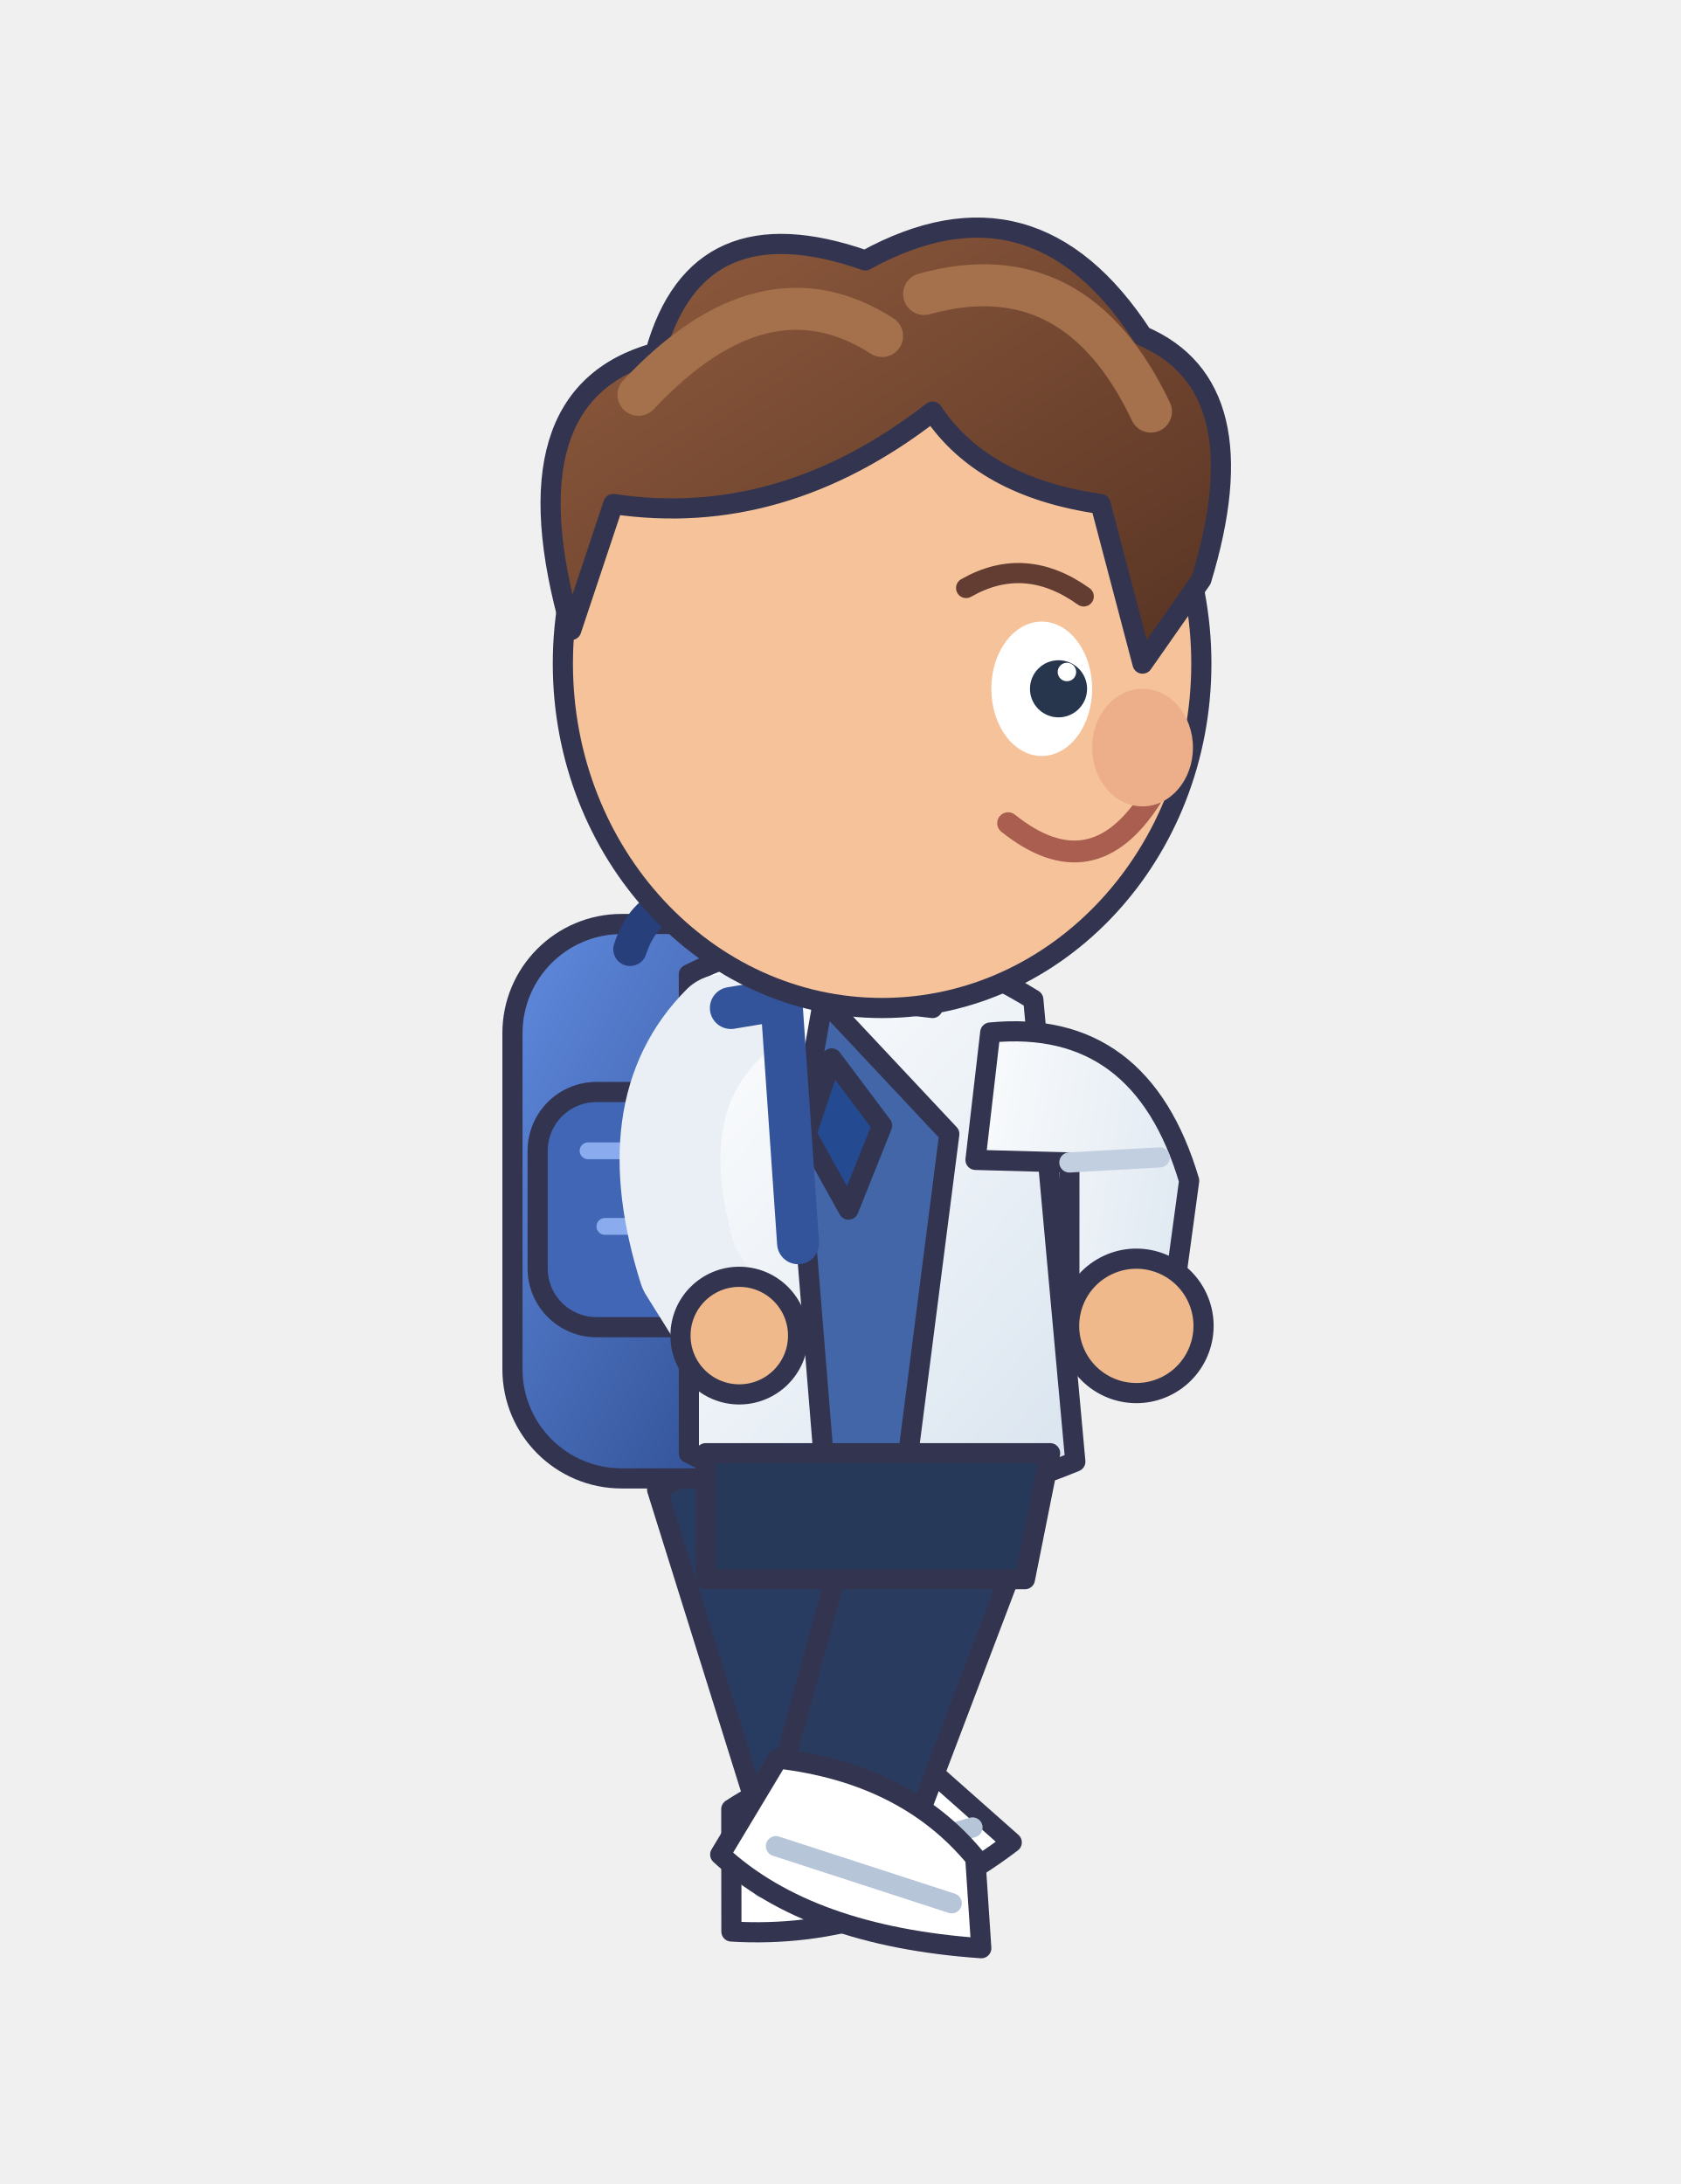
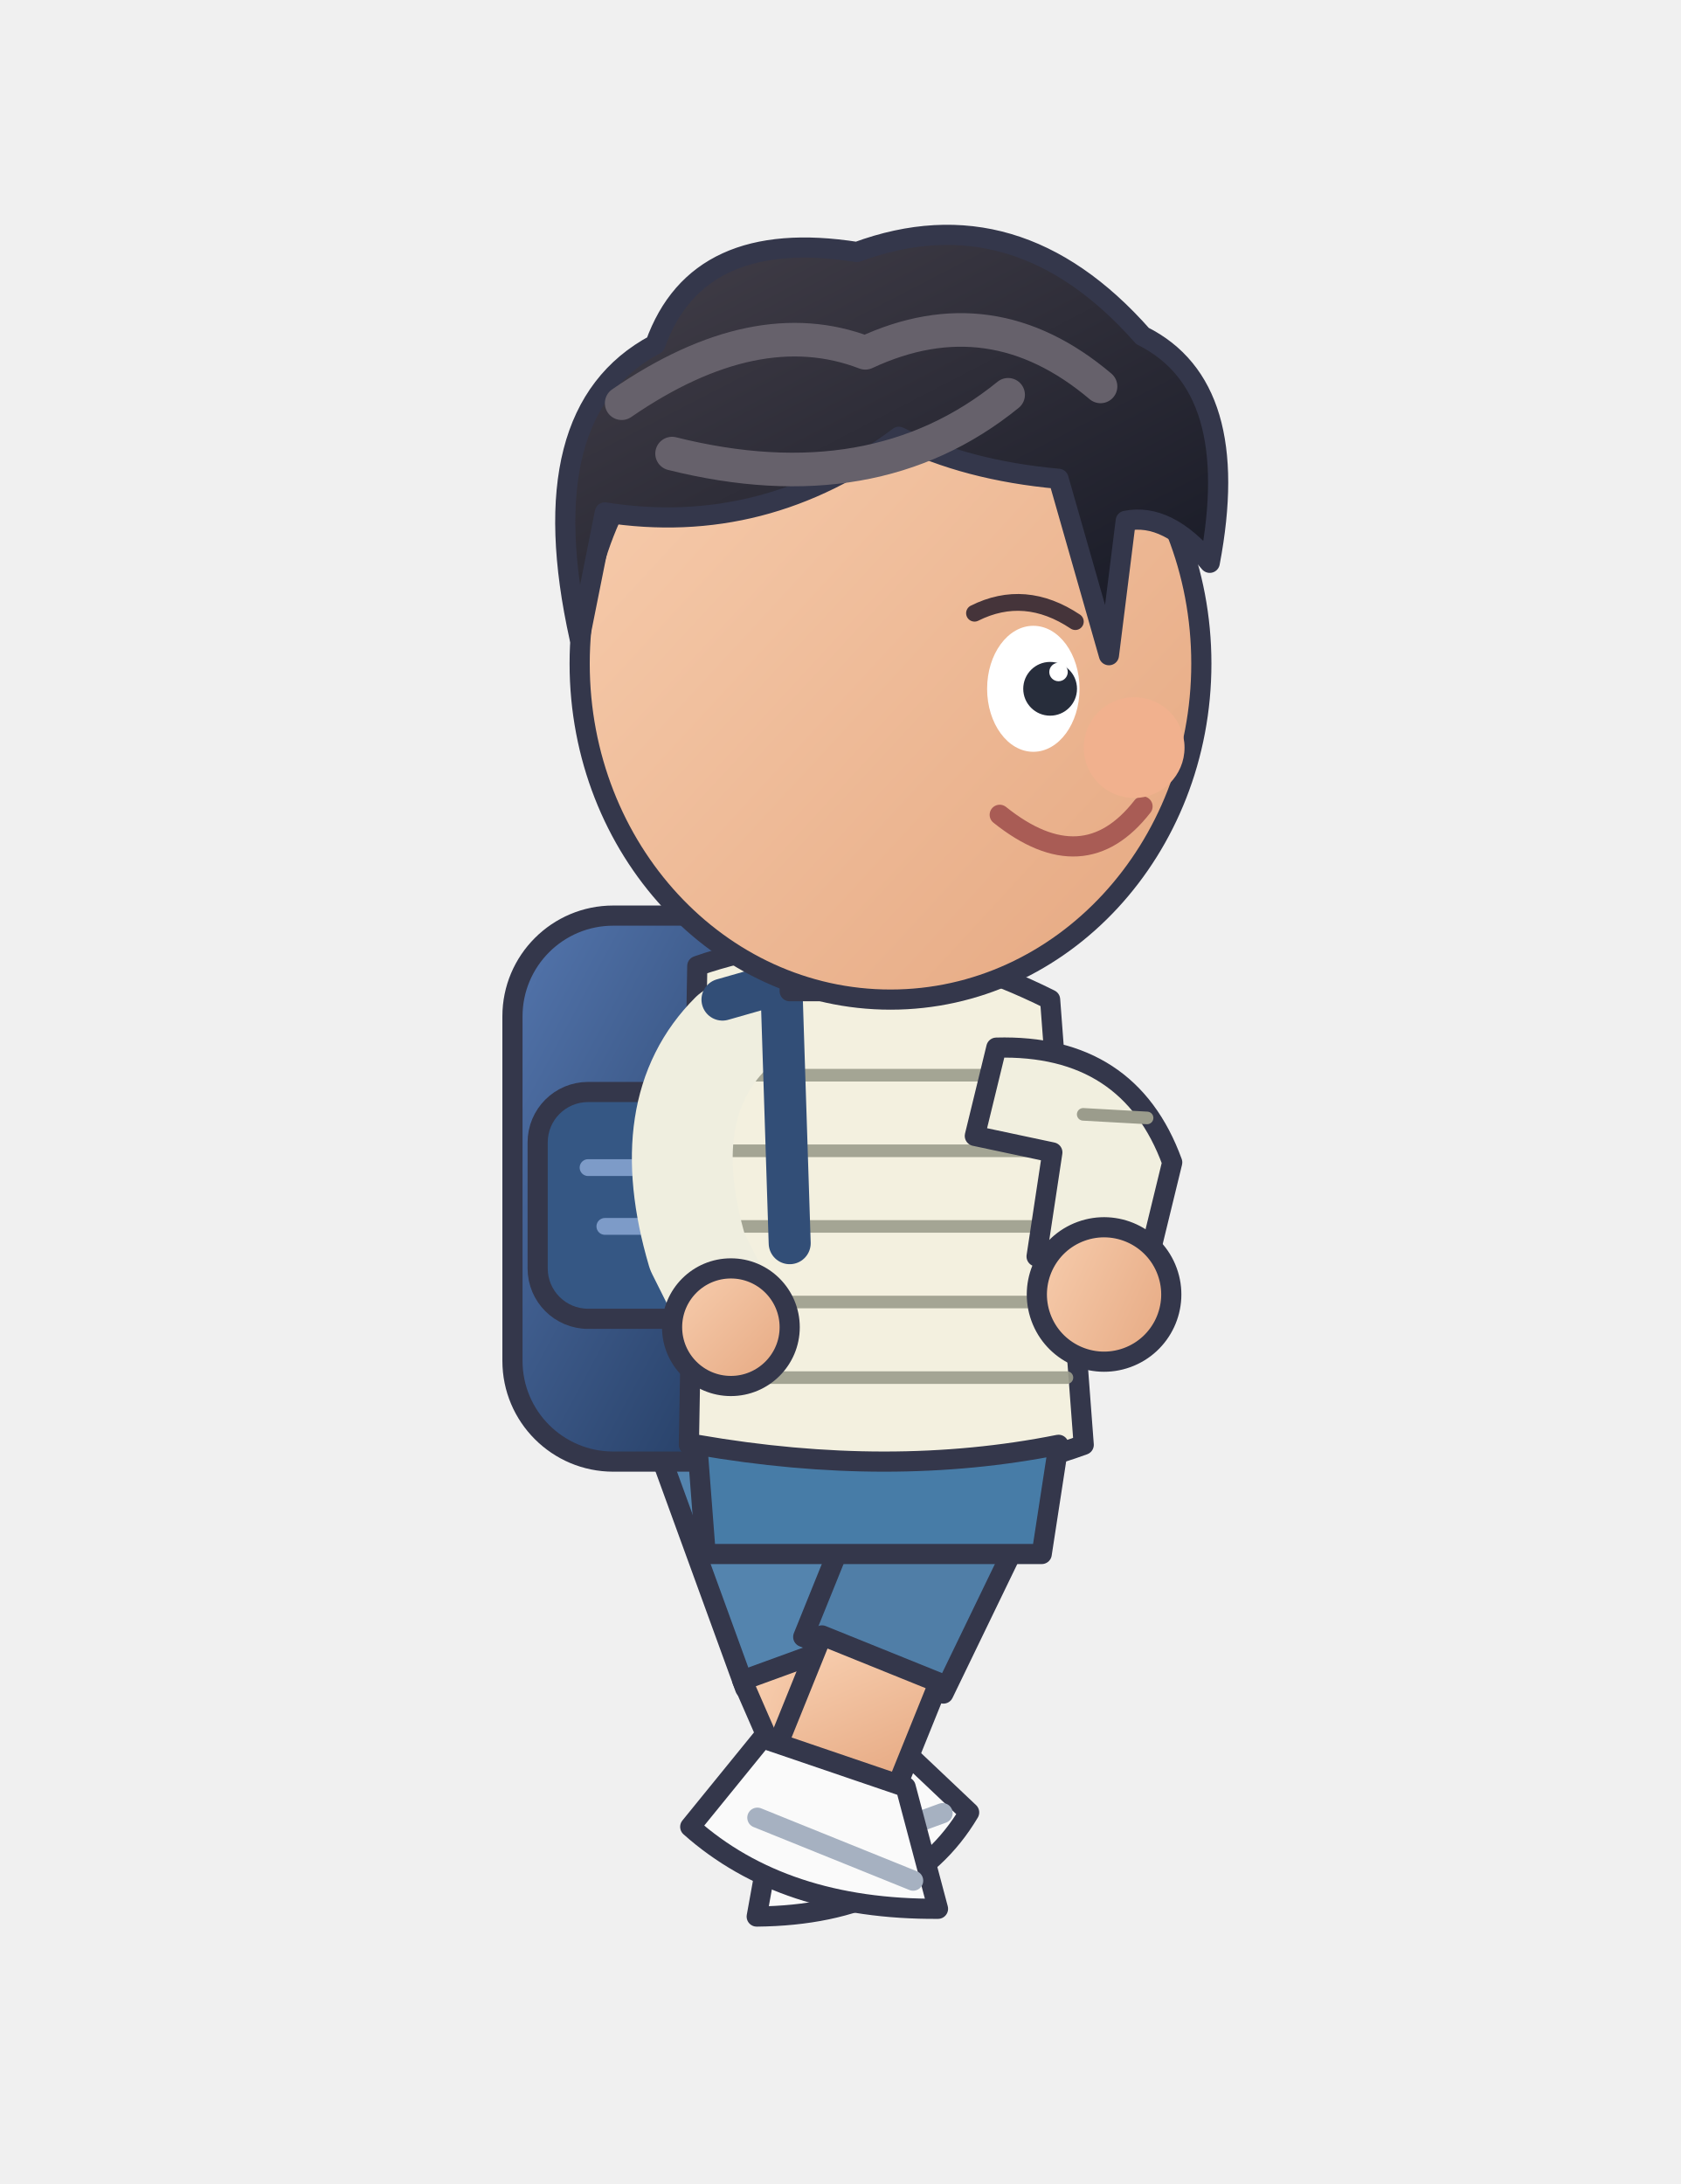
<svg xmlns="http://www.w3.org/2000/svg" width="400" height="520" viewBox="0 0 200 260">
  <defs>
-     <linearGradient id="shirt" x2=".8" y2="1">
-       <stop stop-color="#fff" />
-       <stop offset="1" stop-color="#dce6f0" />
+     <linearGradient id="bag" x2="1" y2="1">
+       <stop stop-color="#5476ae" />
+       <stop offset="1" stop-color="#1e3559" />
    </linearGradient>
-     <linearGradient id="bag" x2="1" y2="1">
-       <stop stop-color="#618be0" />
-       <stop offset="1" stop-color="#294788" />
+     <linearGradient id="hair" x2=".8" y2="1">
+       <stop stop-color="#44404a" />
+       <stop offset="1" stop-color="#191b27" />
    </linearGradient>
-     <linearGradient id="hair" x2="1" y2="1">
-       <stop stop-color="#925d3f" />
-       <stop offset="1" stop-color="#573323" />
+     <linearGradient id="skin" x2="1" y2="1">
+       <stop stop-color="#f8cfb0" />
+       <stop offset="1" stop-color="#e5a780" />
    </linearGradient>
  </defs>
-   <g transform="translate(0 -9)" stroke="#333550" stroke-width="2.4" stroke-linecap="round" stroke-linejoin="round">
-     <g transform="rotate(-16 91 191)">
-       <path d="M80 183 Q89 181 100 185 L98 224 L81 225Z" fill="#283c61" />
-       <path d="M78 222 Q91 218 102 224 L109 235 Q91 242 74 236Z" fill="#fff" />
-       <path d="M79 232 L105 232" stroke="#b6c5d8" fill="none" />
+   <g transform="translate(0 -9)" stroke="#34374b" stroke-width="2.4" stroke-linejoin="round" stroke-linecap="round">
+     <g transform="rotate(-20 91 190)">
+       <path d="M82 179 L100 181 L98 208 L82 208Z" fill="#5484ae" />
+       <path d="M82 207 L97 207 L97 223 L83 223Z" fill="url(#skin)" />
+       <path d="M81 222 L97 221 L102 231 Q91 240 74 234Z" fill="#fafafa" />
+       <path d="M79 230 L99 230" stroke="#a6b1c1" />
    </g>
-     <g transform="rotate(18 112 191)">
-       <path d="M101 183 Q112 182 122 184 L120 225 L103 225Z" fill="#293c60" />
-       <path d="M102 223 Q117 220 128 227 L132 237 Q112 242 99 236Z" fill="#fff" />
-       <path d="M105 233 L127 233" stroke="#b6c5d8" fill="none" />
+     <g transform="rotate(22 112 190)">
+       <path d="M102 179 L122 179 L120 209 L102 209Z" fill="#507ea7" />
+       <path d="M104 208 L119 208 L119 223 L104 223Z" fill="url(#skin)" />
+       <path d="M102 222 L120 221 L129 233 Q112 240 98 235Z" fill="#fafafa" />
+       <path d="M105 231 L125 231" stroke="#a6b1c1" />
    </g>
-     <g transform="rotate(0 87 134)">
-       <rect x="61" y="119" width="36" height="66" rx="13" fill="url(#bag)" />
-       <rect x="64" y="139" width="28" height="28" rx="7" fill="#4166b5" />
-       <path d="M70 146 L87 146 M72 155 L85 155" stroke="#8aacef" stroke-width="2" />
-       <path d="M75 122 Q78 113 88 119" fill="none" stroke="#273f7a" stroke-width="4" />
+     <rect x="61" y="118" width="35" height="65" rx="12" fill="url(#bag)" />
+     <rect x="64" y="139" width="28" height="27" rx="6" fill="#355784" />
+     <path d="M70 148 L86 148 M72 155 L85 155" stroke="#7d9bc8" stroke-width="2" />
+     <path d="M83 124 Q103 117 125 128 L129 181 Q107 189 82 181Z" fill="#f3f0df" />
+     <g stroke="#9b9c8c" stroke-width="1.5" opacity=".9">
+       <path d="M85 137 L126 137 M84 146 L128 146 M84 155 L128 155 M84 164 L128 164 M84 173 L127 173" />
    </g>
-     <path d="M82 125 Q102 115 123 128 L128 183 Q104 193 82 182Z" fill="url(#shirt)" />
-     <path d="M98 128 L113 144 L108 183 L98 182 L95 145Z" fill="#4366a8" />
-     <path d="M99 135 L105 143 L101 153 L96 144Z" fill="#244b92" />
-     <path d="M84 182 L125 182 L122 197 L84 197Z" fill="#273959" />
-     <g transform="rotate(-25 116 135)">
-       <path d="M119 133 Q136 139 133 159 L124 173 L114 166 L121 151 L111 146Z" fill="url(#shirt)" />
-       <path d="M121 151 L131 155" fill="none" stroke="#c2cfe0" />
-       <circle cx="120" cy="172" r="8" fill="#efb98c" />
+     <path d="M83 181 Q106 185 126 181 L124 194 L84 194Z" fill="#477ca7" />
+     <g transform="rotate(-20 118 135)">
+       <path d="M119 134 Q134 139 134 154 L126 166 L115 159 L121 148 L113 143Z" fill="#f1efdf" />
+       <path d="M126 145 L133 148" stroke="#9b9c8c" stroke-width="1.5" />
+       <circle cx="121" cy="166" r="8" fill="url(#skin)" />
    </g>
-     <path d="M86 131 Q76 141 82 160 L87 168" fill="none" stroke="#e9eff5" stroke-width="12" />
-     <circle cx="88" cy="168" r="7" fill="#efb98c" />
-     <path d="M87 129 L93 128 L95 157" fill="none" stroke="#33549b" stroke-width="5" />
-     <path d="M92 113 L94 127 L111 129 L113 112Z" fill="#eab58d" />
-     <ellipse cx="105" cy="88" rx="38" ry="41" fill="#f6c29a" />
-     <path d="M68 84 Q60 56 78 51 Q83 33 103 40 Q123 29 136 49 Q150 55 143 78 L136 88 L131 69 Q117 67 111 58 Q93 72 73 69Z" fill="url(#hair)" />
-     <path d="M76 56 Q91 40 105 49 M110 44 Q128 39 137 58" fill="none" stroke="#a4714c" stroke-width="5" />
-     <path d="M115 79 Q122 75 129 80" fill="none" stroke="#633c32" stroke-width="2.4" />
-     <ellipse cx="124" cy="91" rx="6" ry="8" fill="#fff" stroke="none" />
-     <circle cx="126" cy="91" r="3.4" fill="#28364d" stroke="none" />
-     <circle cx="127" cy="89" r="1.1" fill="#fff" stroke="none" />
-     <path d="M120 107 Q130 115 137 104" fill="none" stroke="#a95e50" stroke-width="2.6" />
-     <ellipse cx="136" cy="98" rx="6" ry="7" fill="#edae8a" stroke="none" />
+     <path d="M87 132 Q78 141 83 158 L87 166" fill="none" stroke="#efeedf" stroke-width="12" />
+     <circle cx="87" cy="167" r="7" fill="url(#skin)" />
+     <path d="M86 128 L93 126 L94 157" stroke="#324e77" stroke-width="5" fill="none" />
+     <path d="M94 113 L94 127 L113 127 L113 112Z" fill="#eab48e" />
+     <ellipse cx="106" cy="88" rx="37" ry="40" fill="url(#skin)" />
+     <path d="M69 85 Q63 58 78 50 Q83 36 102 39 Q121 32 136 49 Q148 55 144 76 Q139 70 134 71 L132 87 L126 66 Q115 65 107 61 Q91 73 72 70Z" fill="url(#hair)" />
+     <path d="M74 57 Q90 46 103 51 Q118 44 131 55 M80 63 Q104 69 120 56" fill="none" stroke="#66616b" stroke-width="4" />
+     <path d="M116 82 Q122 79 128 83" fill="none" stroke="#45343a" stroke-width="2" />
+     <ellipse cx="123" cy="91" rx="5.5" ry="7.5" fill="#fff" stroke="none" />
+     <circle cx="125" cy="91" r="3.2" fill="#272d3b" stroke="none" />
+     <circle cx="126" cy="89" r="1.1" fill="#fff" stroke="none" />
+     <path d="M119 106 Q129 114 136 105" fill="none" stroke="#a95c55" stroke-width="2.4" />
+     <ellipse cx="135" cy="98" rx="6" ry="6" fill="#f1b18e" stroke="none" />
  </g>
</svg>
